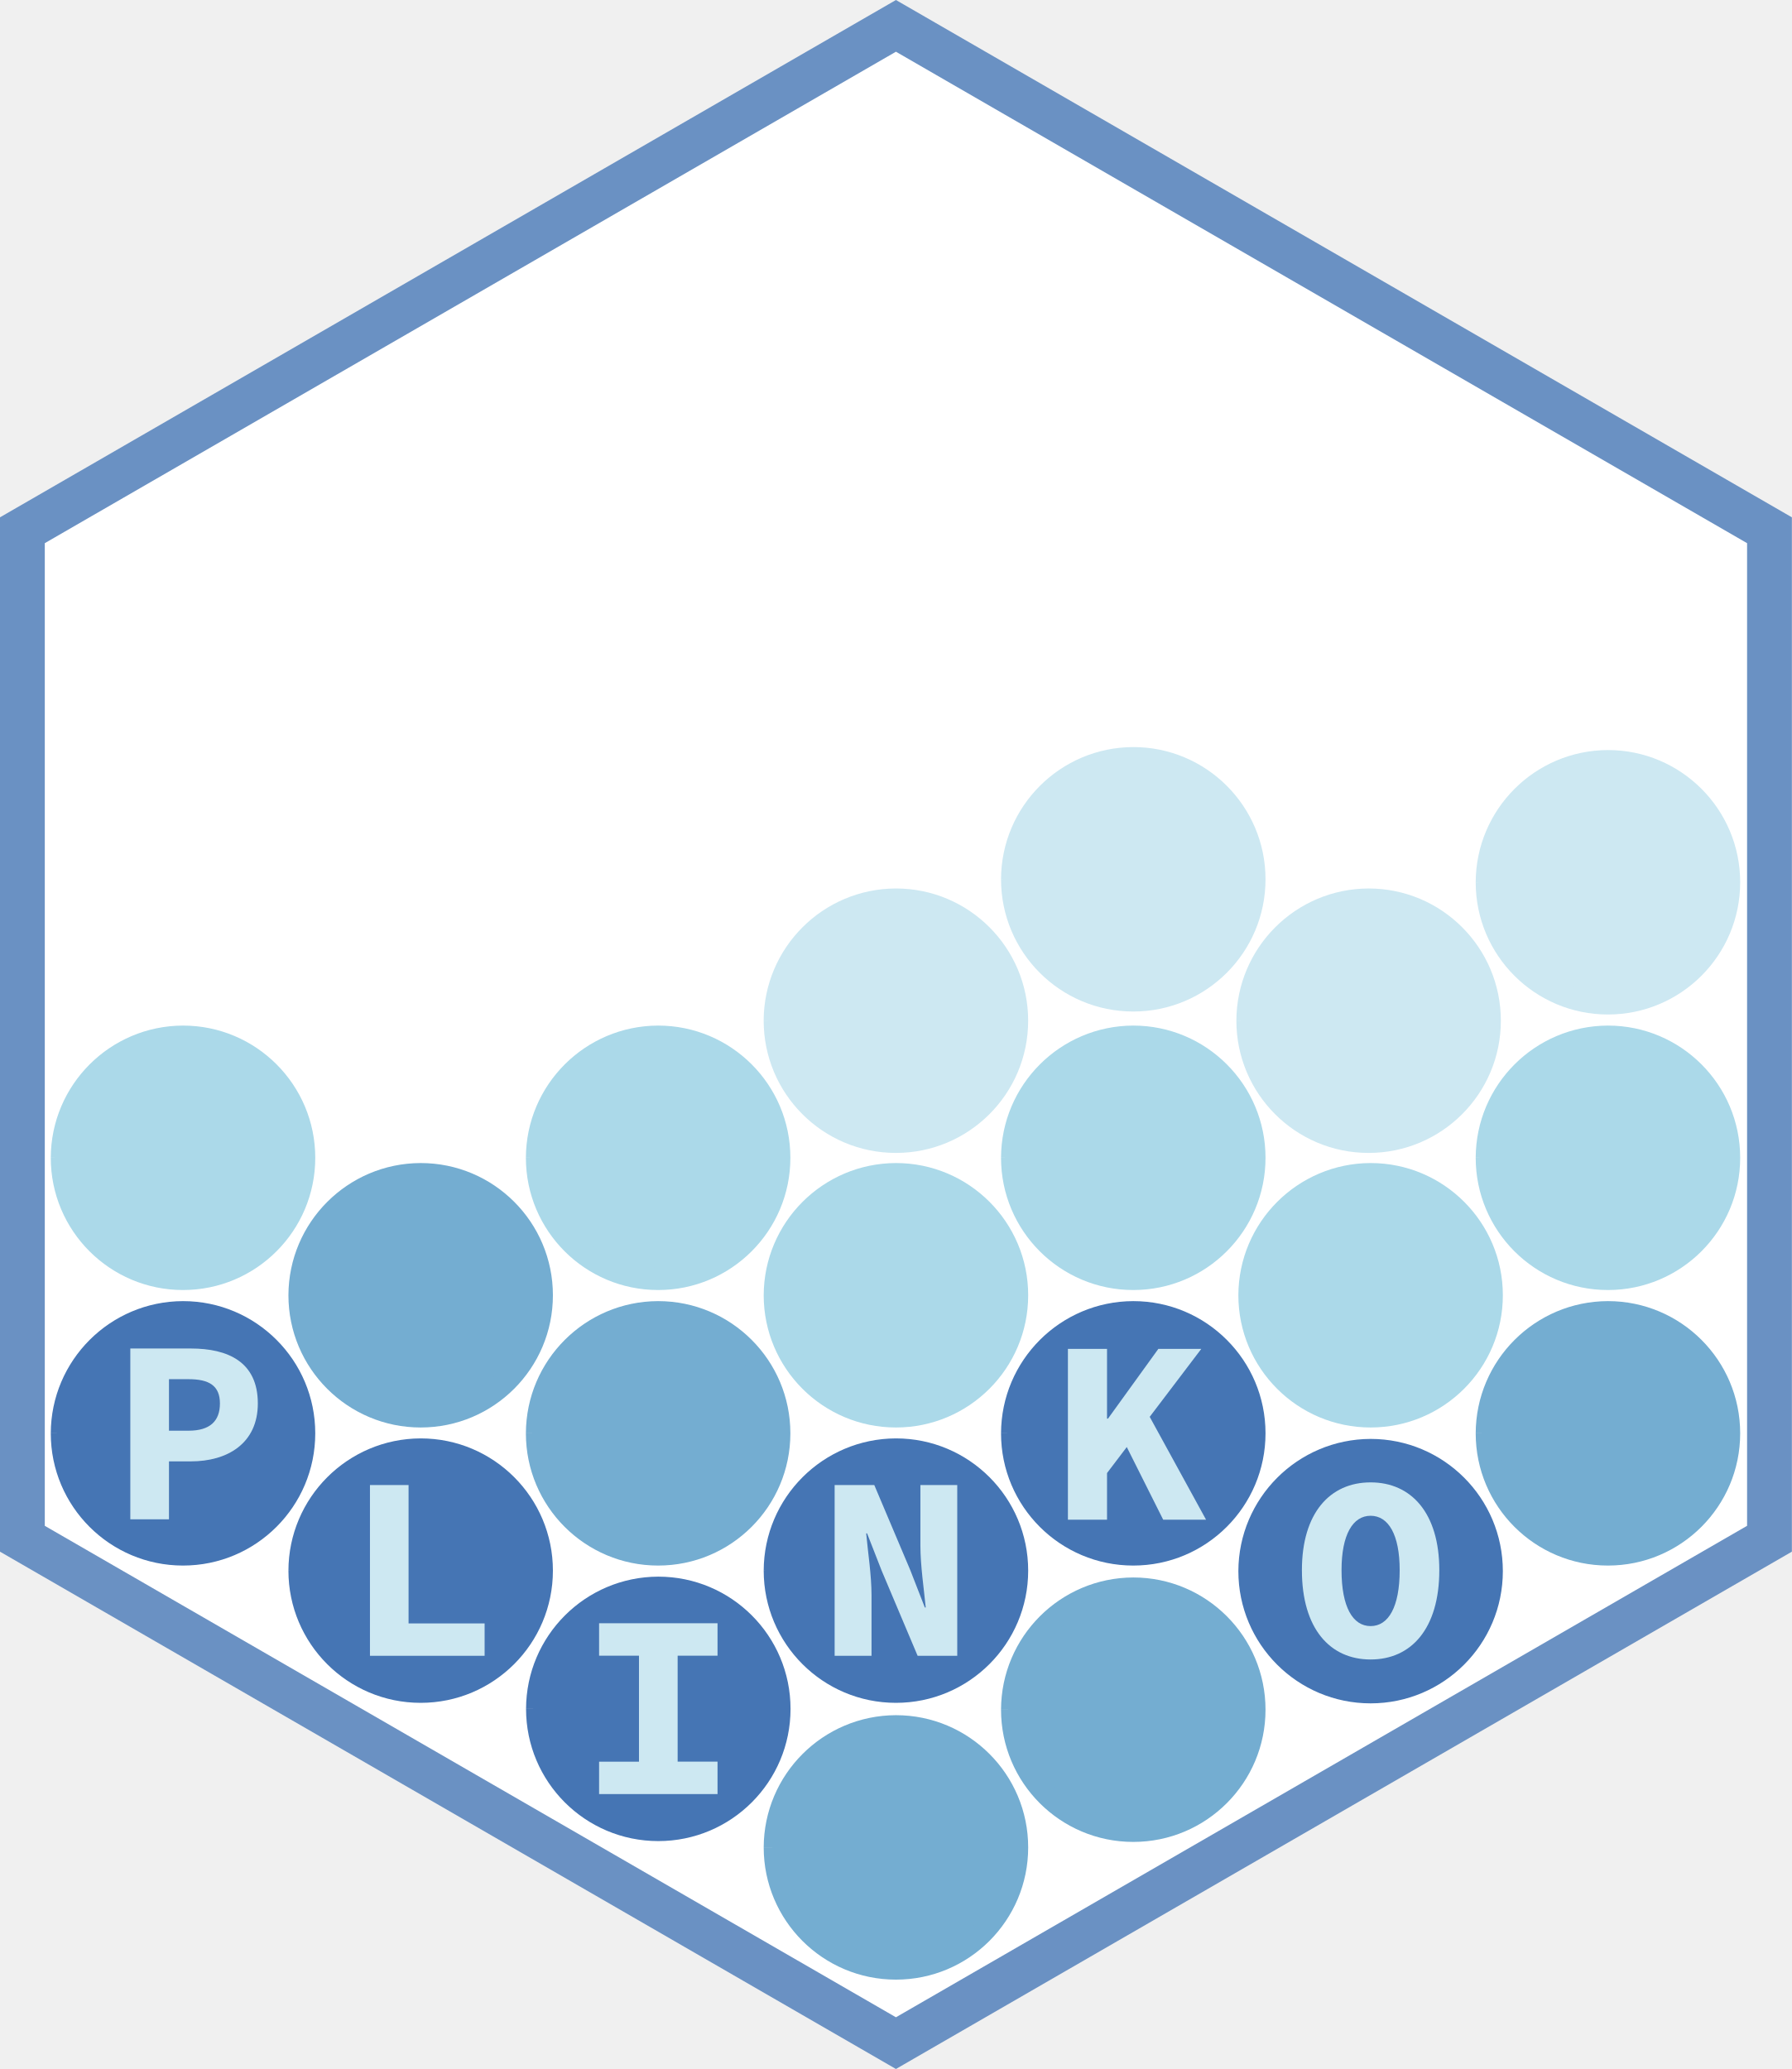
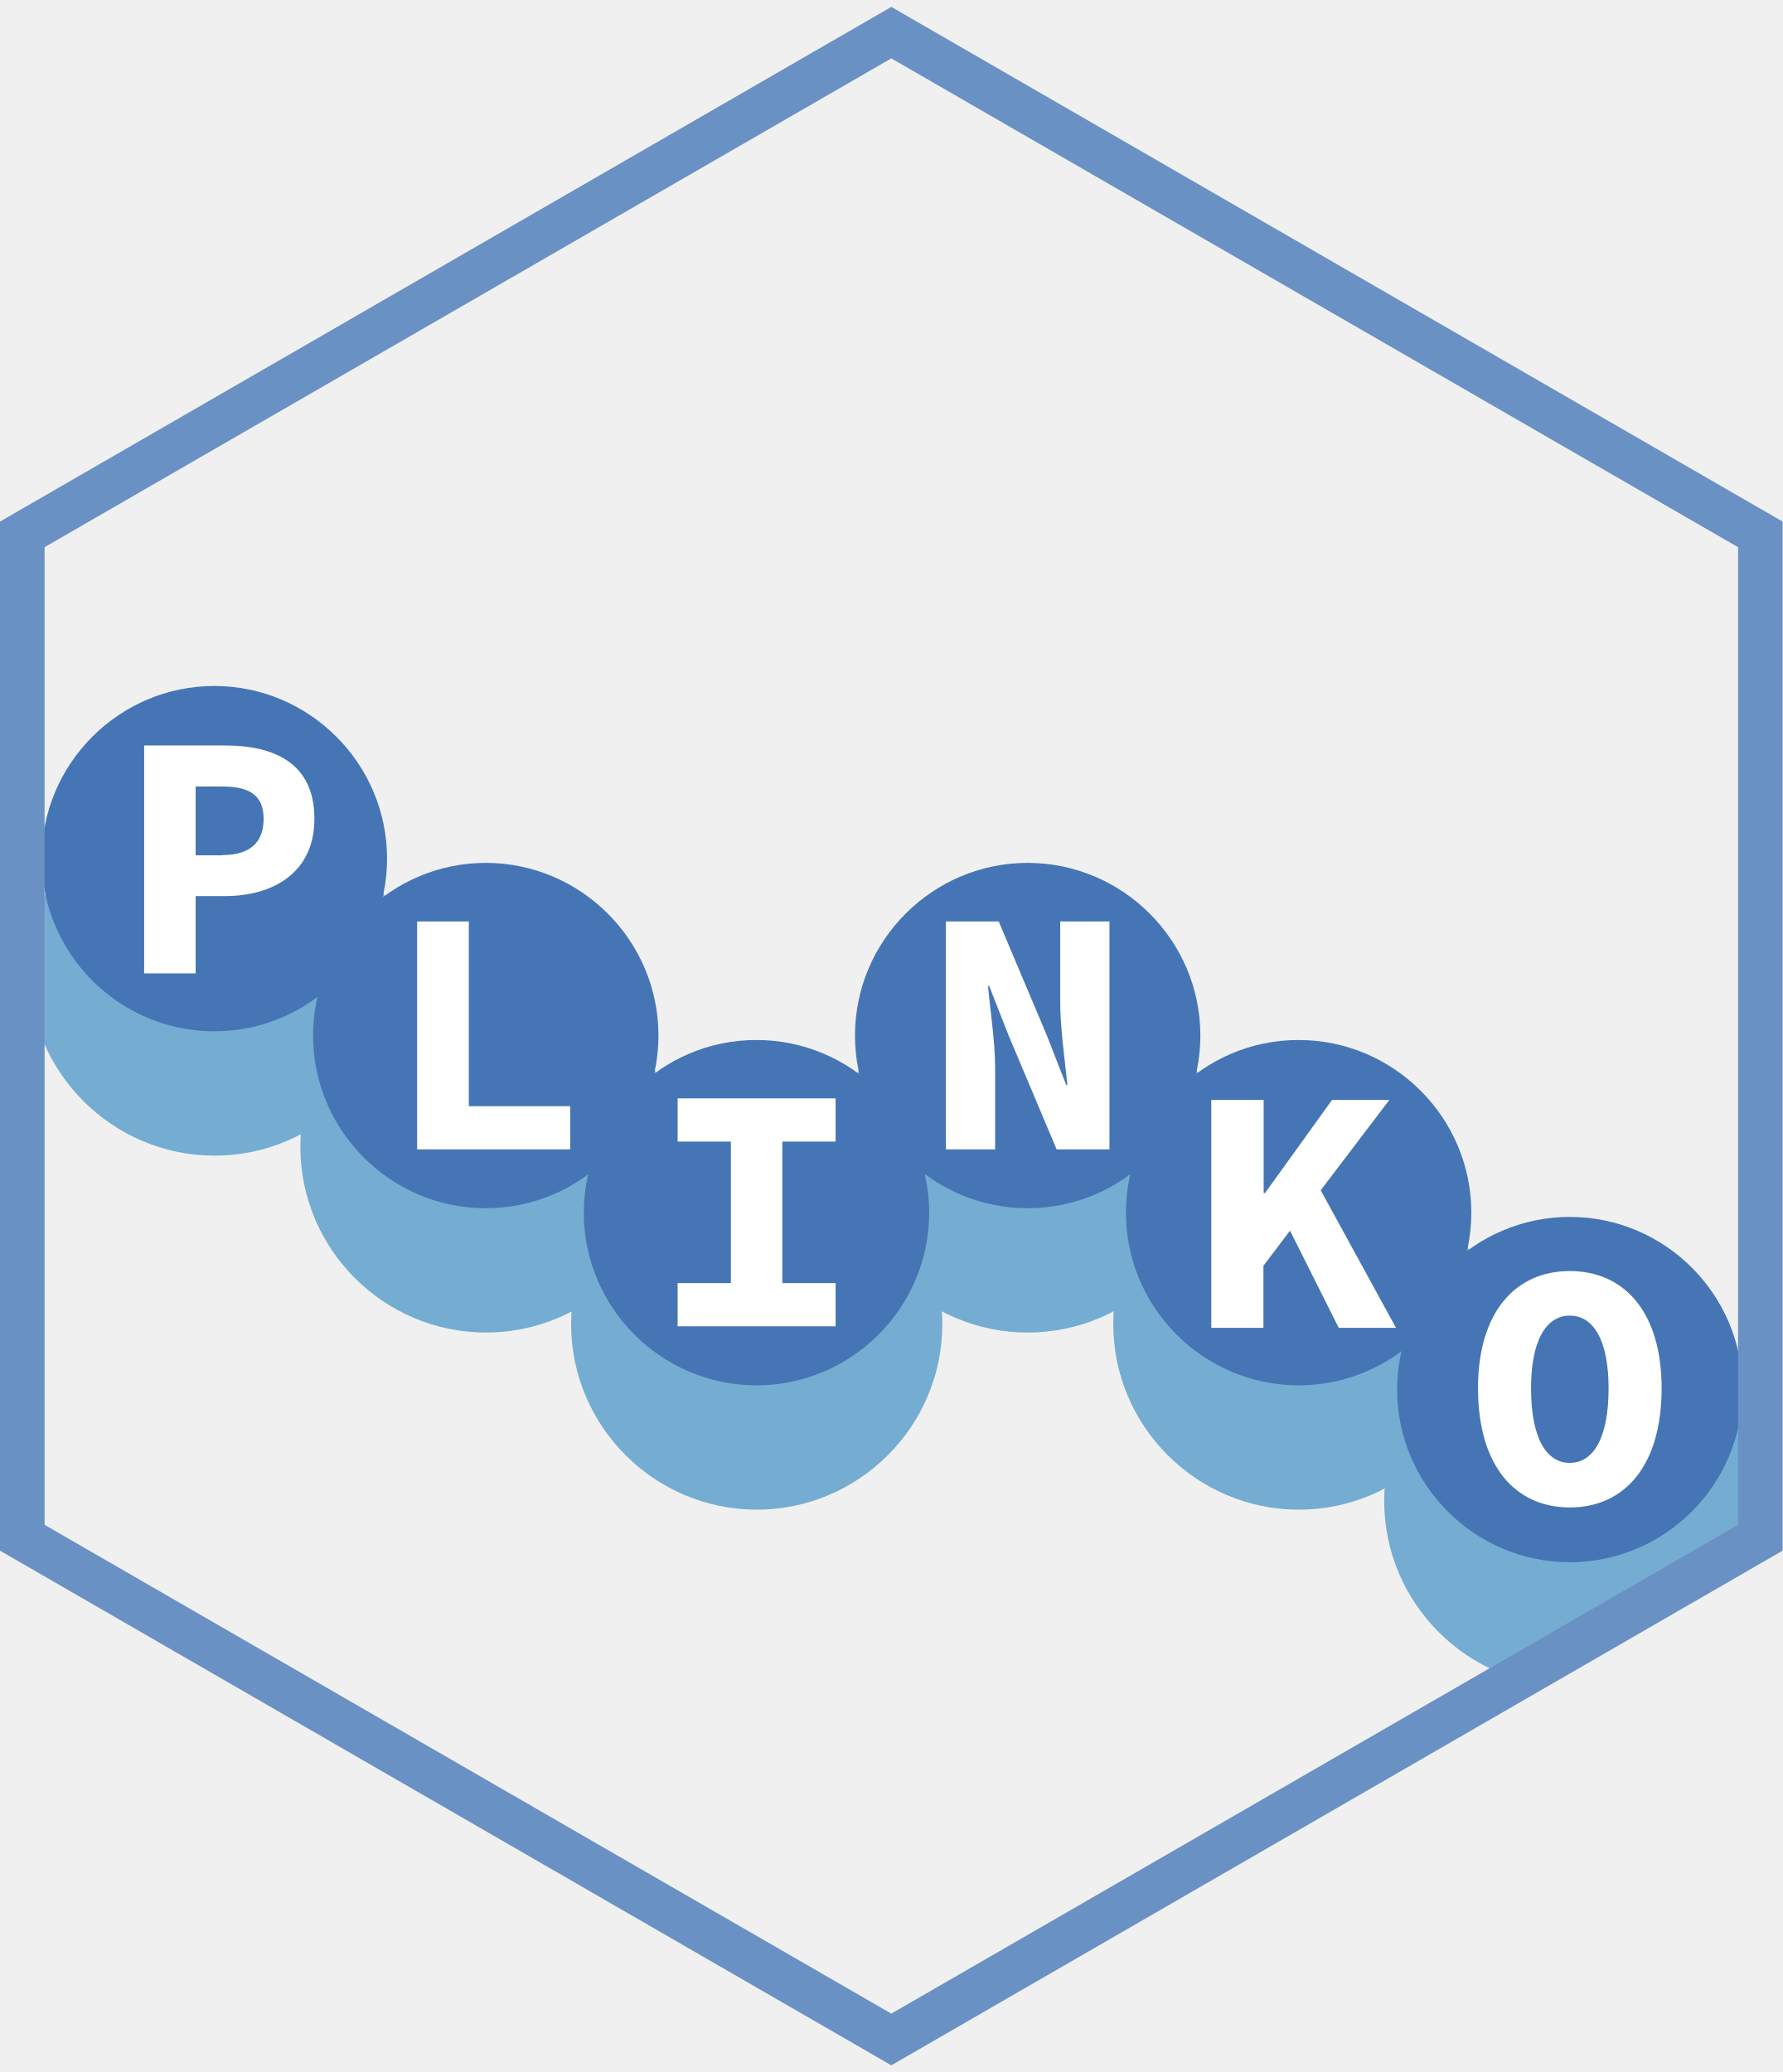
- <svg xmlns="http://www.w3.org/2000/svg" width="80" height="92.385" viewBox="0 0 80 92.385">
-   <defs>
-     <style>.cls-1{fill:none;}.cls-2{fill:#fff;}.cls-3{fill:#6a91c3;}.cls-4{fill:#74add1;stroke:#74add1;}.cls-4,.cls-5,.cls-6,.cls-7{stroke-miterlimit:10;}.cls-5{fill:#abd9e9;stroke:#abd9e9;}.cls-6,.cls-9{fill:#cde8f2;}.cls-6{stroke:#cde8f2;}.cls-7{fill:#4575b4;stroke:#4575b4;}.cls-8{clip-path:url(#clip-path);}.cls-10{clip-path:url(#clip-path-2);}.cls-11{clip-path:url(#clip-path-3);}.cls-12{clip-path:url(#clip-path-4);}.cls-13{clip-path:url(#clip-path-5);}.cls-14{clip-path:url(#clip-path-6);}</style>
-     <clipPath id="clip-path" transform="translate(0 -0.30768)">
-       <path class="cls-1" d="M2.767,64.309a5.404,5.404,0,1,0,5.404-5.404,5.42,5.42,0,0,0-5.404,5.404" />
-     </clipPath>
-     <clipPath id="clip-path-2" transform="translate(0 -0.30768)">
-       <path class="cls-1" d="M13.377,70.439a5.404,5.404,0,1,0,5.404-5.404,5.42,5.42,0,0,0-5.404,5.404" />
-     </clipPath>
-     <clipPath id="clip-path-3" transform="translate(0 -0.30768)">
-       <path class="cls-1" d="M23.986,76.612A5.404,5.404,0,1,0,29.39,71.208a5.42,5.42,0,0,0-5.404,5.404" />
-     </clipPath>
-     <clipPath id="clip-path-4" transform="translate(0 -0.30768)">
-       <path class="cls-1" d="M34.596,70.439a5.404,5.404,0,1,0,5.404-5.404,5.42,5.42,0,0,0-5.404,5.404" />
-     </clipPath>
-     <clipPath id="clip-path-5" transform="translate(0 -0.30768)">
-       <path class="cls-1" d="M45.192,64.309a5.404,5.404,0,1,0,5.404-5.404,5.42,5.42,0,0,0-5.404,5.404" />
-     </clipPath>
-     <clipPath id="clip-path-6" transform="translate(0 -0.30768)">
-       <path class="cls-1" d="M55.788,70.462a5.404,5.404,0,1,0,5.404-5.404,5.42,5.42,0,0,0-5.404,5.404" />
-     </clipPath>
-   </defs>
-   <g id="Layer_4" data-name="Layer 4">
-     <polygon class="cls-2" points="1 68.708 1 23.677 40 1.155 79 23.677 79 68.708 40 91.23 1 68.708" />
-     <path class="cls-3" d="M40,2.617,78,24.561v43.877L40,90.383,2,68.439V24.561L40,2.617M40,.308,0,23.407V69.593L40,92.692,80,69.593V23.407L40,.308Z" transform="translate(0 -0.30768)" />
-   </g>
-   <g id="Layer_9_copy" data-name="Layer 9 copy">
-     <path class="cls-4" d="M34.596,82.798a5.404,5.404,0,1,0,5.404-5.404,5.42,5.42,0,0,0-5.404,5.404" transform="translate(0 -0.30768)" />
-     <path class="cls-4" d="M45.192,76.649a5.404,5.404,0,1,0,5.404-5.404,5.42,5.42,0,0,0-5.404,5.404" transform="translate(0 -0.30768)" />
-     <path class="cls-5" d="M55.788,58.144a5.404,5.404,0,1,0,5.404-5.404,5.42,5.42,0,0,0-5.404,5.404" transform="translate(0 -0.30768)" />
-     <path class="cls-5" d="M66.384,52.006a5.404,5.404,0,1,0,5.404-5.404,5.42,5.42,0,0,0-5.404,5.404" transform="translate(0 -0.30768)" />
-   </g>
-   <g id="Layer_8" data-name="Layer 8">
-     <path class="cls-4" d="M23.979,64.309a5.404,5.404,0,1,0,5.404-5.404,5.42,5.42,0,0,0-5.404,5.404" transform="translate(0 -0.30768)" />
-     <path class="cls-6" d="M34.595,45.884A5.404,5.404,0,1,0,39.998,40.48a5.42,5.42,0,0,0-5.404,5.404" transform="translate(0 -0.30768)" />
-     <path class="cls-4" d="M13.377,58.144a5.404,5.404,0,1,0,5.404-5.404,5.42,5.42,0,0,0-5.404,5.404" transform="translate(0 -0.30768)" />
-     <path class="cls-5" d="M23.979,52.006a5.404,5.404,0,1,0,5.404-5.404,5.42,5.42,0,0,0-5.404,5.404" transform="translate(0 -0.30768)" />
-     <path class="cls-5" d="M34.596,58.144a5.404,5.404,0,1,0,5.404-5.404,5.42,5.42,0,0,0-5.404,5.404" transform="translate(0 -0.30768)" />
-     <path class="cls-5" d="M2.767,52.006a5.404,5.404,0,1,0,5.404-5.404,5.42,5.42,0,0,0-5.404,5.404" transform="translate(0 -0.30768)" />
-     <path class="cls-6" d="M45.192,39.57a5.404,5.404,0,1,0,5.404-5.404,5.42,5.42,0,0,0-5.404,5.404" transform="translate(0 -0.30768)" />
-     <path class="cls-6" d="M55.699,45.884a5.404,5.404,0,1,0,5.404-5.404,5.42,5.42,0,0,0-5.404,5.404" transform="translate(0 -0.30768)" />
-     <path class="cls-6" d="M66.384,39.703a5.404,5.404,0,1,0,5.404-5.404,5.42,5.42,0,0,0-5.404,5.404" transform="translate(0 -0.30768)" />
-     <path class="cls-5" d="M45.192,52.006a5.404,5.404,0,1,0,5.404-5.404,5.42,5.42,0,0,0-5.404,5.404" transform="translate(0 -0.30768)" />
-     <path class="cls-4" d="M66.384,64.309a5.404,5.404,0,1,0,5.404-5.404,5.42,5.42,0,0,0-5.404,5.404" transform="translate(0 -0.30768)" />
-   </g>
-   <g id="Layer_2" data-name="Layer 2">
-     <path class="cls-7" d="M2.767,64.309a5.404,5.404,0,1,0,5.404-5.404,5.42,5.42,0,0,0-5.404,5.404" transform="translate(0 -0.30768)" />
-     <g class="cls-8">
-       <path class="cls-9" d="M5.818,60.521H8.523c1.655,0,2.988.599,2.988,2.453,0,1.796-1.37,2.587-2.988,2.587H7.544v2.587H5.818Zm2.605,3.67c.945,0,1.396-.424,1.396-1.217,0-.796-.487-1.083-1.396-1.083H7.544v2.3Z" transform="translate(0 -0.30768)" />
-     </g>
-     <path class="cls-7" d="M13.377,70.439a5.404,5.404,0,1,0,5.404-5.404,5.42,5.42,0,0,0-5.404,5.404" transform="translate(0 -0.30768)" />
-     <g class="cls-10">
-       <path class="cls-9" d="M16.517,66.617h1.724v6.18h3.395v1.447H16.517Z" transform="translate(0 -0.30768)" />
-     </g>
-     <path class="cls-7" d="M23.986,76.612A5.404,5.404,0,1,0,29.39,71.208a5.42,5.42,0,0,0-5.404,5.404" transform="translate(0 -0.30768)" />
-     <g class="cls-11">
-       <path class="cls-9" d="M26.747,78.97h1.781V74.237H26.747V72.79h5.288V74.237H30.254v4.732h1.781V80.417H26.747Z" transform="translate(0 -0.30768)" />
-     </g>
-   </g>
-   <g id="Layer_10" data-name="Layer 10">
-     <path class="cls-7" d="M34.596,70.439a5.404,5.404,0,1,0,5.404-5.404,5.42,5.42,0,0,0-5.404,5.404" transform="translate(0 -0.30768)" />
-     <g class="cls-12">
-       <path class="cls-9" d="M37.263,66.617h1.77l1.604,3.792L41.29,72.085h.04c-.077-.803-.238-1.871-.238-2.771V66.617h1.645v7.627H40.969l-1.605-3.8-.652-1.668h-.041c.078.844.239,1.865.239,2.763v2.705H37.263Z" transform="translate(0 -0.30768)" />
-     </g>
-     <path class="cls-7" d="M45.192,64.309a5.404,5.404,0,1,0,5.404-5.404,5.42,5.42,0,0,0-5.404,5.404" transform="translate(0 -0.30768)" />
-     <g class="cls-13">
-       <path class="cls-9" d="M47.678,60.539h1.746v3.112h.044l2.247-3.112h1.917l-4.208,5.544v2.083h-1.746ZM50.158,64.626,51.169,63.279,53.846,68.166H51.932Z" transform="translate(0 -0.30768)" />
-     </g>
-     <path class="cls-7" d="M55.788,70.462a5.404,5.404,0,1,0,5.404-5.404,5.42,5.42,0,0,0-5.404,5.404" transform="translate(0 -0.30768)" />
-     <g class="cls-14">
-       <path class="cls-9" d="M58.125,70.418c0-2.549,1.251-3.919,3.067-3.919s3.067,1.37,3.067,3.919c0,2.609-1.251,3.989-3.067,3.989S58.125,73.027,58.125,70.418Zm4.365,0c0-1.585-.502-2.428-1.298-2.428-.795,0-1.298.843-1.298,2.428,0,1.646.503,2.498,1.298,2.498C61.988,72.916,62.49,72.063,62.49,70.418Z" transform="translate(0 -0.30768)" />
+ <svg xmlns="http://www.w3.org/2000/svg" xmlns:xlink="http://www.w3.org/1999/xlink" version="1.1" x="0px" y="0px" width="80px" height="93px" viewBox="0 0 80 93" style="enable-background:new 0 0 80 93;" xml:space="preserve">
+   <style type="text/css">
+ 	.st0{display:none;}
+ 	.st1{display:inline;}
+ 	.st2{fill:#FFFFFF;}
+ 	.st3{fill:#6A91C3;}
+ 	.st4{fill:#4575B4;stroke:#4575B4;stroke-miterlimit:10;}
+ 	.st5{clip-path:url(#SVGID_2_);}
+ 	.st6{clip-path:url(#SVGID_4_);}
+ 	.st7{clip-path:url(#SVGID_6_);}
+ 	.st8{fill:#74ADD1;stroke:#74ADD1;stroke-miterlimit:10;}
+ 	.st9{clip-path:url(#SVGID_8_);}
+ 	.st10{clip-path:url(#SVGID_10_);}
+ 	.st11{clip-path:url(#SVGID_12_);fill:#74ADD1;stroke:#74ADD1;stroke-miterlimit:10;}
+ 	.st12{clip-path:url(#SVGID_14_);}
+ 	.st13{clip-path:url(#SVGID_16_);}
+ 	.st14{clip-path:url(#SVGID_18_);}
+ 	.st15{clip-path:url(#SVGID_20_);}
+ </style>
+   <g id="Layer_4" class="st0">
+     <g class="st1">
+       <polygon class="st2" points="1,69.02 1,23.98 40,1.46 79,23.98 79,69.02 40,91.54   " />
+       <path class="st3" d="M40,2.62l38,21.94v43.88L40,90.38L2,68.44V24.56L40,2.62 M40,0.31L0,23.41v46.19l40,23.1l40-23.1V23.41    L40,0.31L40,0.31z" />
+     </g>
+   </g>
+   <g id="Layer_9" class="st0">
+     <g class="st1">
+       <path class="st4" d="M42.22,77.77c0,3.31,2.71,6.02,6.02,6.02c3.31,0,6.02-2.71,6.02-6.02s-2.71-6.02-6.02-6.02    C44.93,71.75,42.22,74.46,42.22,77.77" />
+       <g>
+         <defs>
+           <path id="SVGID_1_" d="M42.22,77.77c0,3.31,2.71,6.02,6.02,6.02c3.31,0,6.02-2.71,6.02-6.02s-2.71-6.02-6.02-6.02      C44.93,71.75,42.22,74.46,42.22,77.77" />
+         </defs>
+         <clipPath id="SVGID_2_">
+           <use xlink:href="#SVGID_1_" style="overflow:visible;" />
+         </clipPath>
+         <g class="st5">
+           <g>
+             <path class="st2" d="M45.1,73.46h2.27l1.42,3.78l0.69,1.9h0.05c-0.1-0.91-0.31-2.19-0.31-3.23v-2.45h2.14v8.47h-2.27       l-1.42-3.79l-0.69-1.89h-0.05c0.1,0.96,0.31,2.19,0.31,3.23v2.45H45.1V73.46z" />
+           </g>
+         </g>
+       </g>
+     </g>
+     <g class="st1">
+       <path class="st4" d="M53.77,71.08c0,3.31,2.71,6.02,6.02,6.02c3.31,0,6.02-2.71,6.02-6.02s-2.71-6.02-6.02-6.02    C56.48,65.06,53.77,67.77,53.77,71.08" />
+       <g>
+         <defs>
+           <path id="SVGID_3_" d="M53.77,71.08c0,3.31,2.71,6.02,6.02,6.02c3.31,0,6.02-2.71,6.02-6.02s-2.71-6.02-6.02-6.02      C56.48,65.06,53.77,67.77,53.77,71.08" />
+         </defs>
+         <clipPath id="SVGID_4_">
+           <use xlink:href="#SVGID_3_" style="overflow:visible;" />
+         </clipPath>
+         <g class="st6">
+           <g>
+             <path class="st2" d="M56.38,66.83h2.27v3.15h0.05l2.08-3.15h2.48l-4.61,6.31v2.16h-2.27V66.83z M59.27,71.68l1.3-1.75       l2.89,5.37h-2.48L59.27,71.68z" />
+           </g>
+         </g>
+       </g>
+     </g>
+     <g class="st1">
+       <path class="st4" d="M65.32,64.12c0,3.31,2.71,6.02,6.02,6.02c3.31,0,6.02-2.71,6.02-6.02c0-3.31-2.71-6.02-6.02-6.02    C68.03,58.11,65.32,60.81,65.32,64.12" />
+       <g>
+         <defs>
+           <path id="SVGID_5_" d="M65.32,64.12c0,3.31,2.71,6.02,6.02,6.02c3.31,0,6.02-2.71,6.02-6.02c0-3.31-2.71-6.02-6.02-6.02      C68.03,58.11,65.32,60.81,65.32,64.12" />
+         </defs>
+         <clipPath id="SVGID_6_">
+           <use xlink:href="#SVGID_5_" style="overflow:visible;" />
+         </clipPath>
+         <g class="st7">
+           <g>
+             <path class="st2" d="M67.87,64.09c0-2.87,1.41-4.35,3.47-4.35s3.47,1.49,3.47,4.35c0,2.95-1.41,4.43-3.47,4.43       S67.87,67.03,67.87,64.09z M72.51,64.09c0-1.62-0.44-2.42-1.17-2.42s-1.17,0.81-1.17,2.42c0,1.69,0.44,2.5,1.17,2.5       S72.51,65.78,72.51,64.09z" />
+           </g>
+         </g>
+       </g>
+     </g>
+   </g>
+   <g id="Layer_9_copy">
+     <path class="st8" d="M1.8,43.54c0,4.31,3.52,7.83,7.83,7.83c4.31,0,7.83-3.52,7.83-7.83c0-4.31-3.52-7.83-7.83-7.83   C5.32,35.71,1.8,39.24,1.8,43.54" />
+     <path class="st8" d="M26.13,59.43c0,4.31,3.52,7.83,7.83,7.83c4.31,0,7.83-3.52,7.83-7.83s-3.52-7.83-7.83-7.83   C29.65,51.6,26.13,55.12,26.13,59.43" />
+     <path class="st8" d="M13.98,51.48c0,4.31,3.52,7.83,7.83,7.83c4.31,0,7.83-3.52,7.83-7.83s-3.52-7.83-7.83-7.83   C17.5,43.65,13.98,47.18,13.98,51.48" />
+     <path class="st8" d="M38.29,51.48c0,4.31,3.52,7.83,7.83,7.83c4.31,0,7.83-3.52,7.83-7.83s-3.52-7.83-7.83-7.83   C41.81,43.65,38.29,47.18,38.29,51.48" />
+     <path class="st8" d="M50.46,59.43c0,4.31,3.52,7.83,7.83,7.83c4.31,0,7.83-3.52,7.83-7.83s-3.52-7.83-7.83-7.83   C53.98,51.6,50.46,55.12,50.46,59.43" />
+     <g>
+       <path class="st4" d="M2.37,38.54c0,3.99,3.26,7.25,7.25,7.25c3.99,0,7.25-3.26,7.25-7.25s-3.26-7.25-7.25-7.25    C5.63,31.29,2.37,34.55,2.37,38.54" />
+       <g>
+         <defs>
+           <path id="SVGID_7_" d="M2.37,38.54c0,3.99,3.26,7.25,7.25,7.25c3.99,0,7.25-3.26,7.25-7.25s-3.26-7.25-7.25-7.25      C5.63,31.29,2.37,34.55,2.37,38.54" />
+         </defs>
+         <clipPath id="SVGID_8_">
+           <use xlink:href="#SVGID_7_" style="overflow:visible;" />
+         </clipPath>
+         <g class="st9">
+           <g>
+             <path class="st2" d="M6.47,33.46h3.63c2.22,0,4.01,0.8,4.01,3.29c0,2.41-1.84,3.47-4.01,3.47H8.78v3.47H6.47V33.46z        M9.96,38.38c1.27,0,1.87-0.57,1.87-1.63c0-1.07-0.65-1.45-1.87-1.45H8.78v3.09H9.96z" />
+           </g>
+         </g>
+       </g>
+     </g>
+     <g>
+       <path class="st4" d="M14.55,46.48c0,3.99,3.26,7.25,7.25,7.25c3.99,0,7.25-3.26,7.25-7.25s-3.26-7.25-7.25-7.25    C17.82,39.23,14.55,42.49,14.55,46.48" />
+       <g>
+         <defs>
+           <path id="SVGID_9_" d="M14.52,46.48c0,3.99,3.26,7.25,7.25,7.25c3.99,0,7.25-3.26,7.25-7.25s-3.26-7.25-7.25-7.25      C17.78,39.23,14.52,42.49,14.52,46.48" />
+         </defs>
+         <clipPath id="SVGID_10_">
+           <use xlink:href="#SVGID_9_" style="overflow:visible;" />
+         </clipPath>
+         <g class="st10">
+           <g>
+             <path class="st2" d="M18.73,41.36h2.31v8.29h4.55v1.94h-6.87V41.36z" />
+           </g>
+         </g>
+       </g>
+     </g>
+     <g>
+       <defs>
+         <polygon id="SVGID_11_" points="78.38,69.66 78.38,25.34 40,3.17 1.62,25.34 1.62,69.66 40,91.83    " />
+       </defs>
+       <clipPath id="SVGID_12_">
+         <use xlink:href="#SVGID_11_" style="overflow:visible;" />
+       </clipPath>
+       <path class="st11" d="M62.62,67.37c0,4.31,3.52,7.83,7.83,7.83c4.31,0,7.83-3.52,7.83-7.83s-3.52-7.83-7.83-7.83    C66.14,59.54,62.62,63.06,62.62,67.37" />
+     </g>
+   </g>
+   <g id="Layer_4_copy">
+ </g>
+   <g id="Layer_8">
+ </g>
+   <g id="Layer_2">
+ </g>
+   <g id="Layer_10">
+     <g>
+       <path class="st4" d="M26.7,54.43c0,3.99,3.26,7.25,7.25,7.25c3.99,0,7.25-3.26,7.25-7.25s-3.26-7.25-7.25-7.25    C29.97,47.17,26.7,50.44,26.7,54.43" />
+       <g>
+         <defs>
+           <path id="SVGID_13_" d="M26.7,54.43c0,3.99,3.26,7.25,7.25,7.25c3.99,0,7.25-3.26,7.25-7.25s-3.26-7.25-7.25-7.25      C29.97,47.17,26.7,50.44,26.7,54.43" />
+         </defs>
+         <clipPath id="SVGID_14_">
+           <use xlink:href="#SVGID_13_" style="overflow:visible;" />
+         </clipPath>
+         <g class="st12">
+           <g>
+             <path class="st2" d="M30.41,57.59h2.39v-6.35h-2.39V49.3h7.09v1.94h-2.39v6.35h2.39v1.94h-7.09V57.59z" />
+           </g>
+         </g>
+       </g>
+     </g>
+     <g>
+       <path class="st4" d="M38.87,46.48c0,3.99,3.26,7.25,7.25,7.25c3.99,0,7.25-3.26,7.25-7.25s-3.26-7.25-7.25-7.25    C42.13,39.23,38.87,42.49,38.87,46.48" />
+       <g>
+         <defs>
+           <path id="SVGID_15_" d="M38.87,46.48c0,3.99,3.26,7.25,7.25,7.25c3.99,0,7.25-3.26,7.25-7.25s-3.26-7.25-7.25-7.25      C42.13,39.23,38.87,42.49,38.87,46.48" />
+         </defs>
+         <clipPath id="SVGID_16_">
+           <use xlink:href="#SVGID_15_" style="overflow:visible;" />
+         </clipPath>
+         <g class="st13">
+           <g>
+             <path class="st2" d="M42.45,41.36h2.37l2.15,5.09l0.88,2.25h0.05c-0.1-1.08-0.32-2.51-0.32-3.72v-3.62h2.21v10.23h-2.37       l-2.15-5.1l-0.88-2.24h-0.05c0.1,1.13,0.32,2.5,0.32,3.71v3.63h-2.21V41.36z" />
+           </g>
+         </g>
+       </g>
+     </g>
+     <g>
+       <path class="st4" d="M51.03,54.43c0,3.99,3.26,7.25,7.25,7.25c3.99,0,7.25-3.26,7.25-7.25s-3.26-7.25-7.25-7.25    C54.3,47.17,51.03,50.44,51.03,54.43" />
+       <g>
+         <defs>
+           <path id="SVGID_17_" d="M51.03,54.43c0,3.99,3.26,7.25,7.25,7.25c3.99,0,7.25-3.26,7.25-7.25s-3.26-7.25-7.25-7.25      C54.3,47.17,51.03,50.44,51.03,54.43" />
+         </defs>
+         <clipPath id="SVGID_18_">
+           <use xlink:href="#SVGID_17_" style="overflow:visible;" />
+         </clipPath>
+         <g class="st14">
+           <g>
+             <path class="st2" d="M54.37,49.37h2.34v4.18h0.06l3.01-4.18h2.57l-5.65,7.44v2.79h-2.34V49.37z M57.7,54.85l1.36-1.81       l3.59,6.56h-2.57L57.7,54.85z" />
+           </g>
+         </g>
+       </g>
+     </g>
+     <g>
+       <path class="st4" d="M63.2,62.37c0,3.99,3.26,7.25,7.25,7.25c3.99,0,7.25-3.26,7.25-7.25s-3.26-7.25-7.25-7.25    C66.46,55.12,63.2,58.38,63.2,62.37" />
+       <g>
+         <defs>
+           <path id="SVGID_19_" d="M63.2,62.37c0,3.99,3.26,7.25,7.25,7.25c3.99,0,7.25-3.26,7.25-7.25s-3.26-7.25-7.25-7.25      C66.46,55.12,63.2,58.38,63.2,62.37" />
+         </defs>
+         <clipPath id="SVGID_20_">
+           <use xlink:href="#SVGID_19_" style="overflow:visible;" />
+         </clipPath>
+         <g class="st15">
+           <g>
+             <path class="st2" d="M66.33,62.31c0-3.42,1.68-5.26,4.12-5.26c2.44,0,4.12,1.84,4.12,5.26c0,3.5-1.68,5.35-4.12,5.35       C68.01,67.66,66.33,65.81,66.33,62.31z M72.19,62.31c0-2.13-0.67-3.26-1.74-3.26c-1.07,0-1.74,1.13-1.74,3.26       c0,2.21,0.67,3.35,1.74,3.35C71.52,65.66,72.19,64.52,72.19,62.31z" />
+           </g>
+         </g>
+       </g>
+     </g>
+   </g>
+   <g id="Layer_1">
+ </g>
+   <g id="Layer_3">
+ </g>
+   <g id="Layer_5">
+ </g>
+   <g id="Layer_6">
+     <g>
+       <path class="st3" d="M40,2.62l38,21.94v43.88L40,90.38L2,68.44V24.56L40,2.62 M40,0.31L0,23.41v46.19l40,23.1l40-23.1V23.41    L40,0.31L40,0.31z" />
    </g>
  </g>
</svg>
